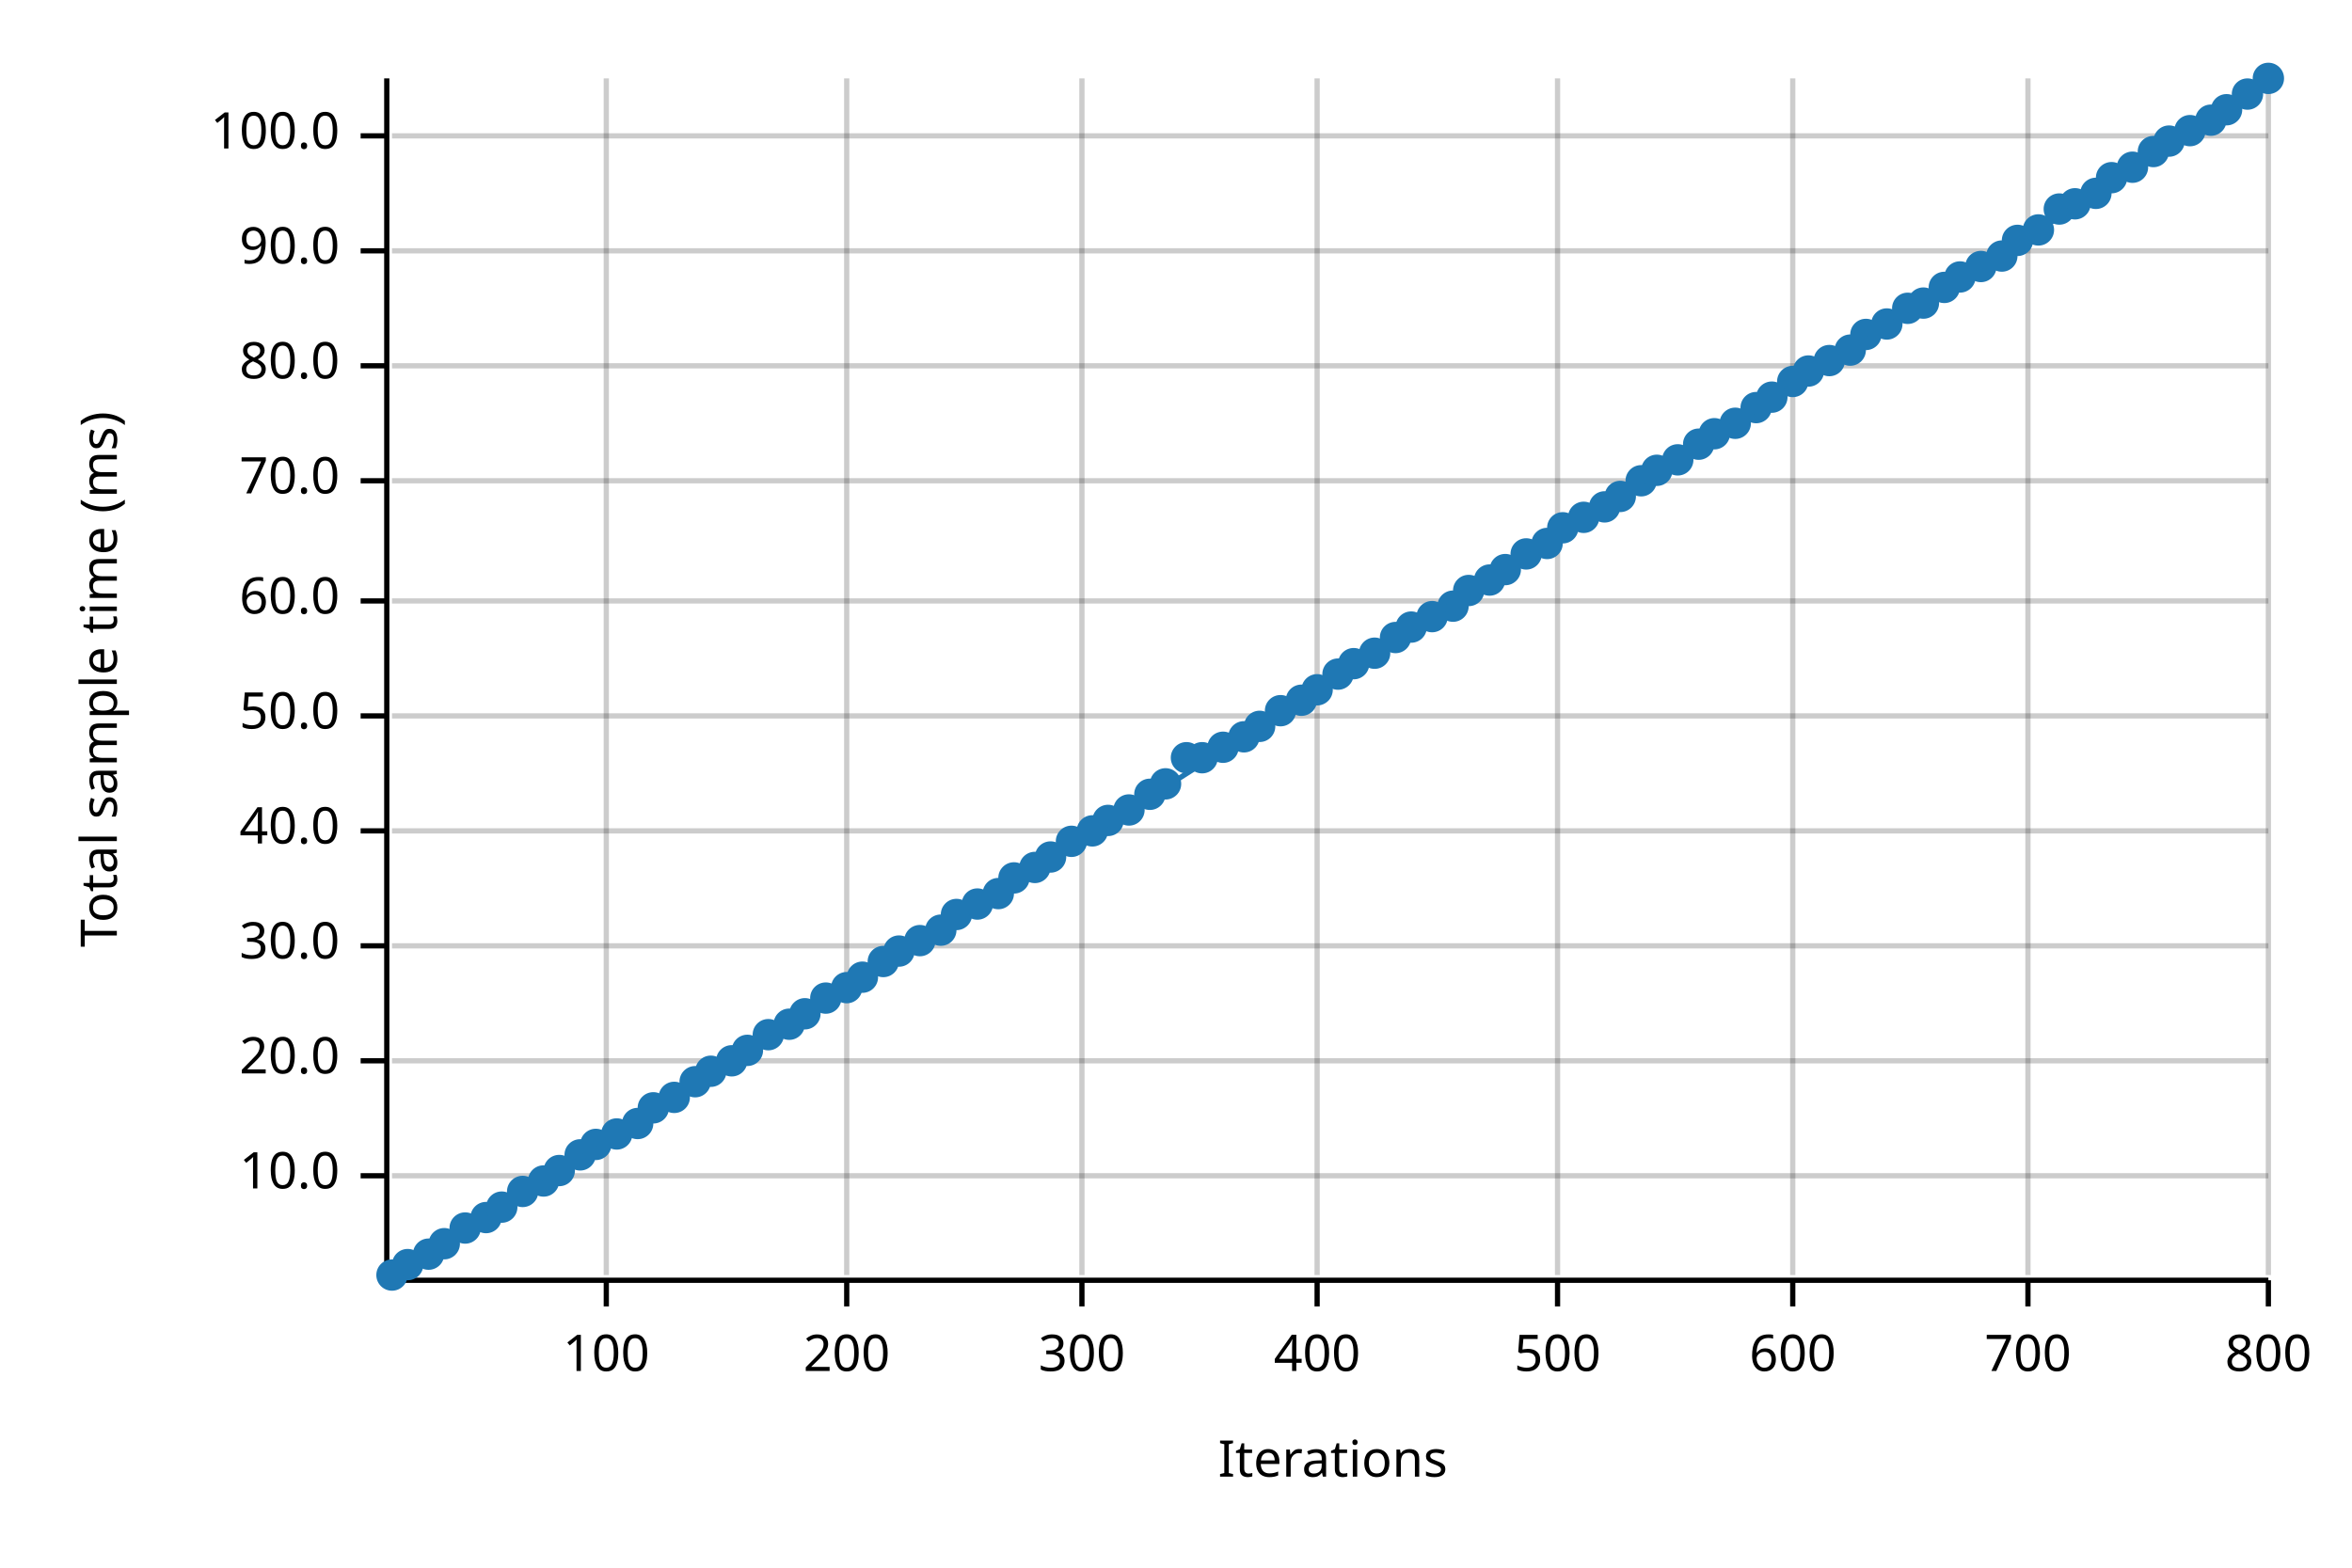
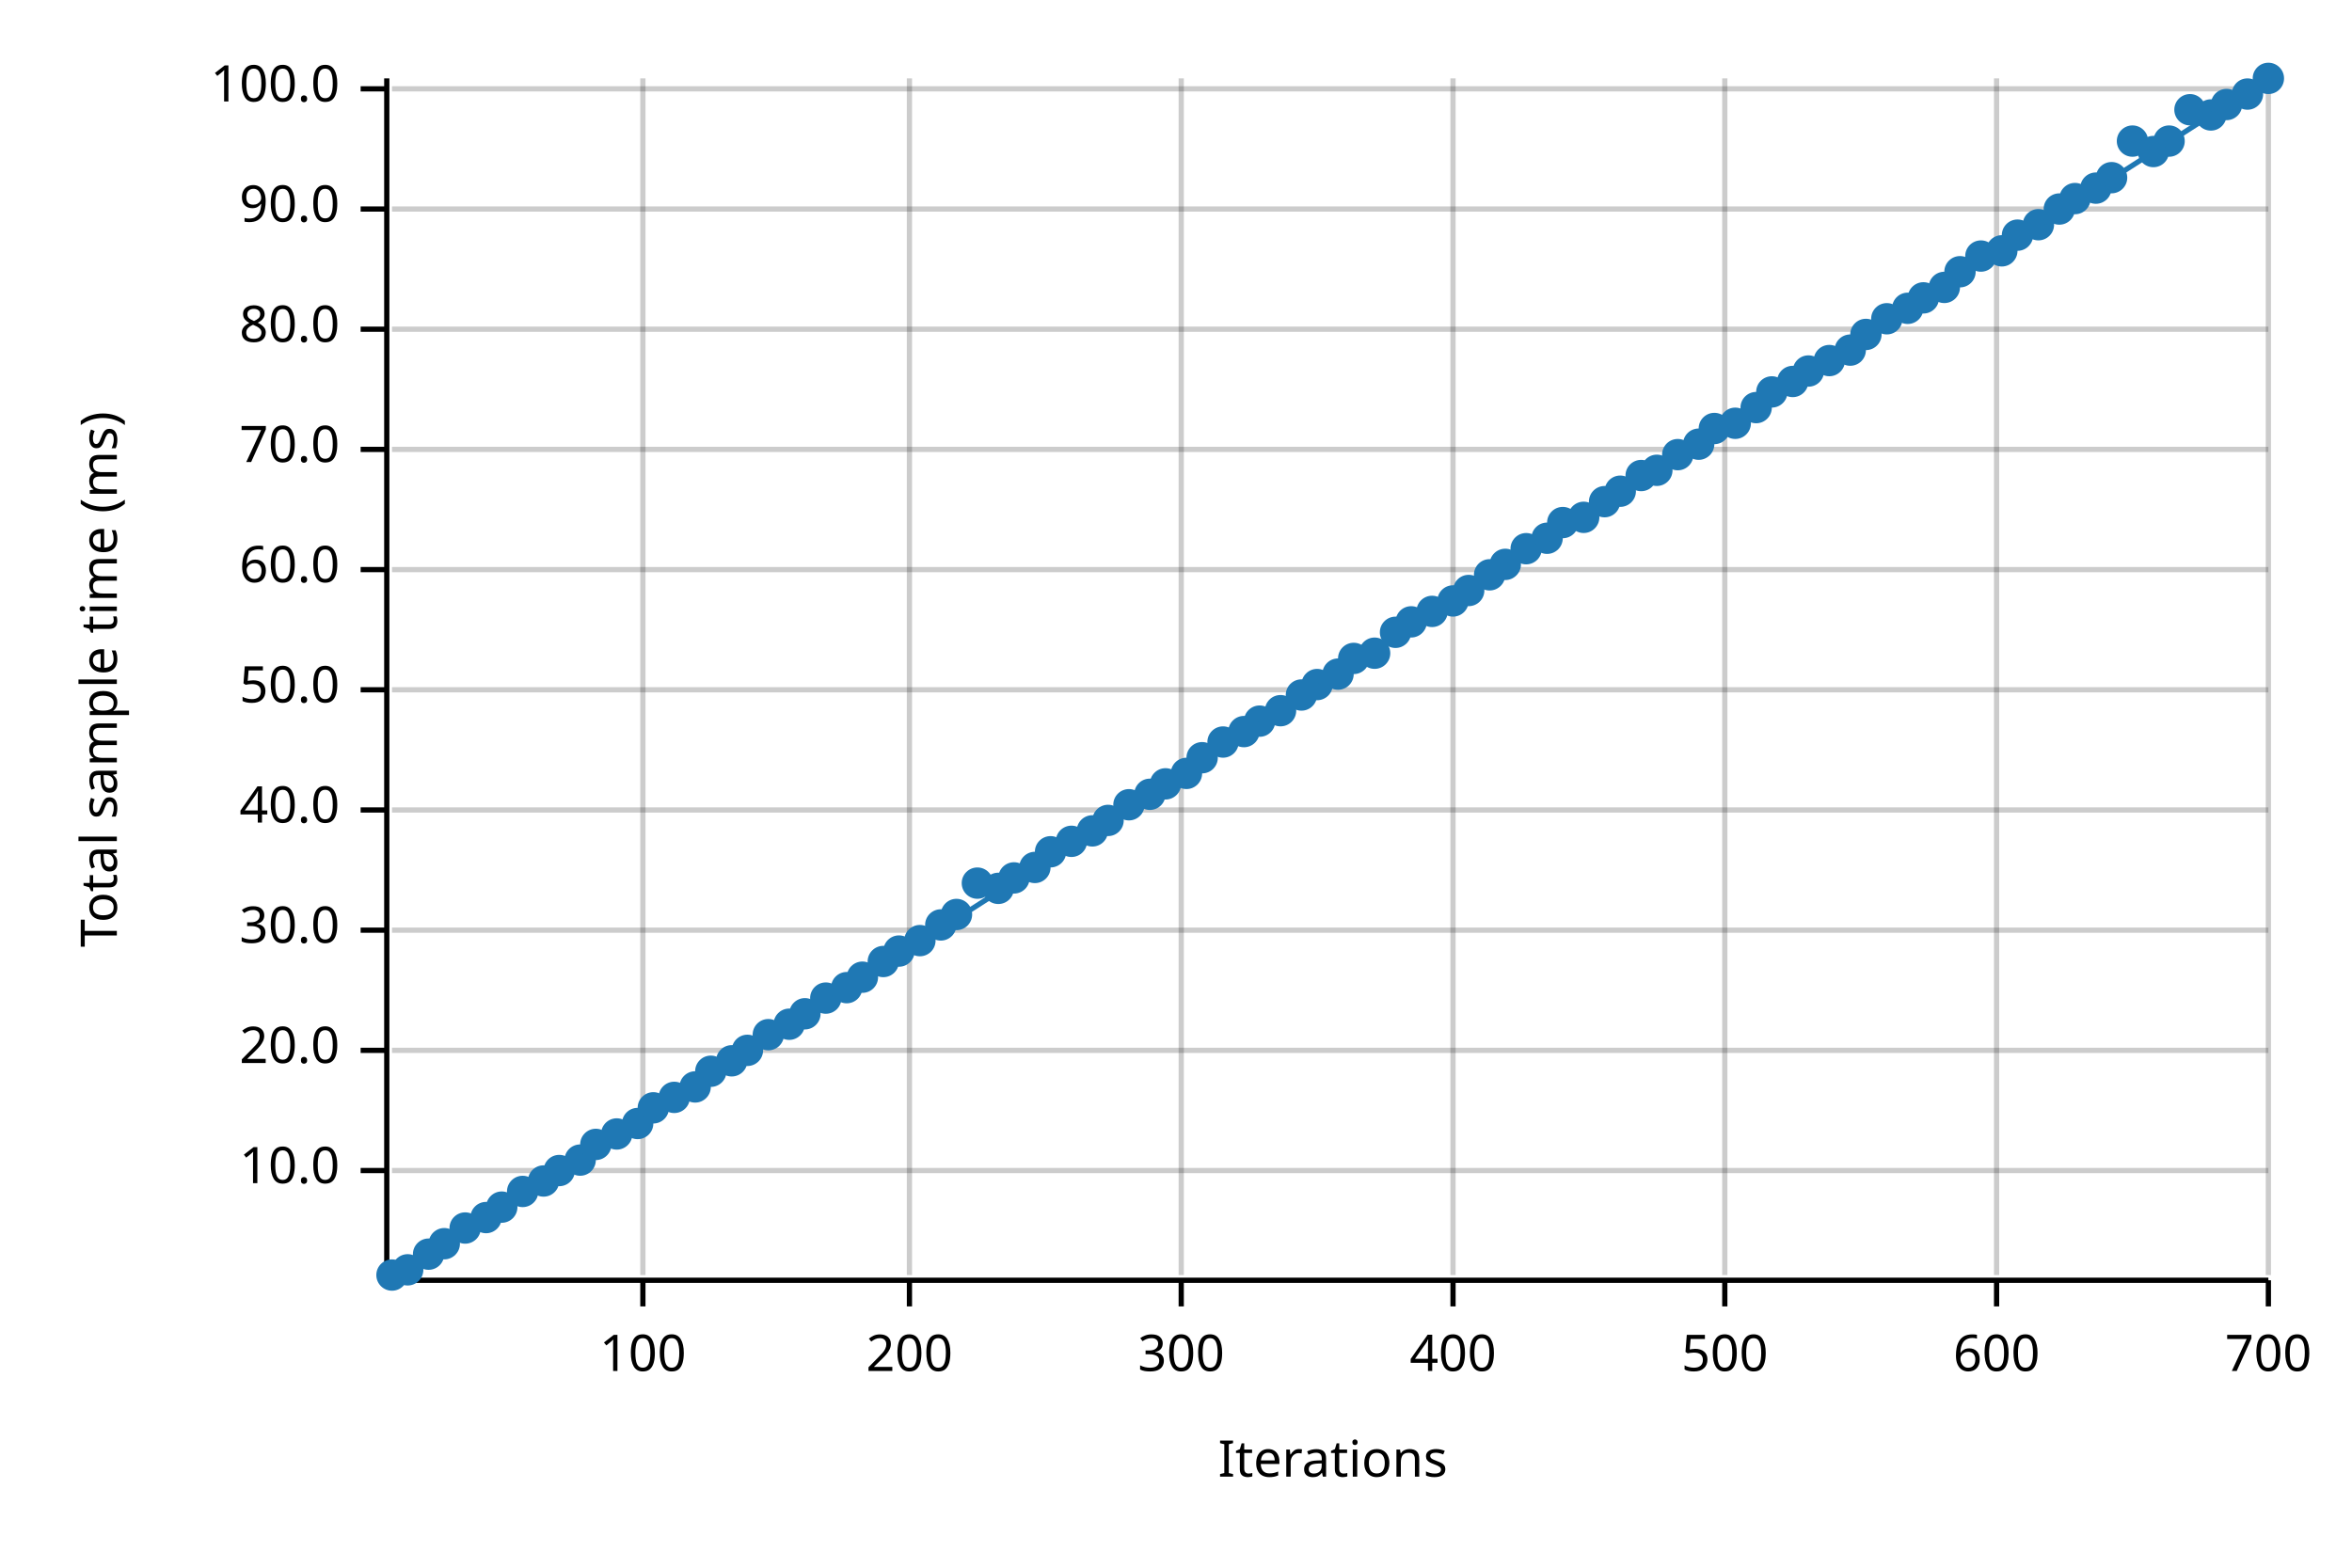
<svg xmlns="http://www.w3.org/2000/svg" width="450" height="300" viewBox="0 0 450 300">
  <text x="15" y="130" dy="0.76em" text-anchor="middle" font-family="sans-serif" font-size="9.677" opacity="1" fill="#000000" transform="rotate(270, 15, 130)">
Total sample time (ms)
</text>
  <text x="255" y="285" dy="-0.5ex" text-anchor="middle" font-family="sans-serif" font-size="9.677" opacity="1" fill="#000000">
Iterations
</text>
-   <line opacity="0.2" stroke="#000000" stroke-width="1" x1="116" y1="244" x2="116" y2="15" />
-   <line opacity="0.2" stroke="#000000" stroke-width="1" x1="162" y1="244" x2="162" y2="15" />
-   <line opacity="0.2" stroke="#000000" stroke-width="1" x1="207" y1="244" x2="207" y2="15" />
-   <line opacity="0.2" stroke="#000000" stroke-width="1" x1="252" y1="244" x2="252" y2="15" />
-   <line opacity="0.2" stroke="#000000" stroke-width="1" x1="298" y1="244" x2="298" y2="15" />
-   <line opacity="0.2" stroke="#000000" stroke-width="1" x1="343" y1="244" x2="343" y2="15" />
-   <line opacity="0.2" stroke="#000000" stroke-width="1" x1="388" y1="244" x2="388" y2="15" />
+   <line opacity="0.2" stroke="#000000" stroke-width="1" x1="123" y1="244" x2="123" y2="15" />
+   <line opacity="0.2" stroke="#000000" stroke-width="1" x1="174" y1="244" x2="174" y2="15" />
+   <line opacity="0.2" stroke="#000000" stroke-width="1" x1="226" y1="244" x2="226" y2="15" />
+   <line opacity="0.2" stroke="#000000" stroke-width="1" x1="278" y1="244" x2="278" y2="15" />
+   <line opacity="0.2" stroke="#000000" stroke-width="1" x1="330" y1="244" x2="330" y2="15" />
+   <line opacity="0.2" stroke="#000000" stroke-width="1" x1="382" y1="244" x2="382" y2="15" />
  <line opacity="0.2" stroke="#000000" stroke-width="1" x1="434" y1="244" x2="434" y2="15" />
-   <line opacity="0.2" stroke="#000000" stroke-width="1" x1="75" y1="225" x2="434" y2="225" />
-   <line opacity="0.2" stroke="#000000" stroke-width="1" x1="75" y1="203" x2="434" y2="203" />
-   <line opacity="0.2" stroke="#000000" stroke-width="1" x1="75" y1="181" x2="434" y2="181" />
-   <line opacity="0.2" stroke="#000000" stroke-width="1" x1="75" y1="159" x2="434" y2="159" />
-   <line opacity="0.2" stroke="#000000" stroke-width="1" x1="75" y1="137" x2="434" y2="137" />
-   <line opacity="0.2" stroke="#000000" stroke-width="1" x1="75" y1="115" x2="434" y2="115" />
-   <line opacity="0.2" stroke="#000000" stroke-width="1" x1="75" y1="92" x2="434" y2="92" />
-   <line opacity="0.2" stroke="#000000" stroke-width="1" x1="75" y1="70" x2="434" y2="70" />
-   <line opacity="0.2" stroke="#000000" stroke-width="1" x1="75" y1="48" x2="434" y2="48" />
-   <line opacity="0.2" stroke="#000000" stroke-width="1" x1="75" y1="26" x2="434" y2="26" />
+   <line opacity="0.2" stroke="#000000" stroke-width="1" x1="75" y1="224" x2="434" y2="224" />
+   <line opacity="0.2" stroke="#000000" stroke-width="1" x1="75" y1="201" x2="434" y2="201" />
+   <line opacity="0.2" stroke="#000000" stroke-width="1" x1="75" y1="178" x2="434" y2="178" />
+   <line opacity="0.2" stroke="#000000" stroke-width="1" x1="75" y1="155" x2="434" y2="155" />
+   <line opacity="0.2" stroke="#000000" stroke-width="1" x1="75" y1="132" x2="434" y2="132" />
+   <line opacity="0.2" stroke="#000000" stroke-width="1" x1="75" y1="109" x2="434" y2="109" />
+   <line opacity="0.2" stroke="#000000" stroke-width="1" x1="75" y1="86" x2="434" y2="86" />
+   <line opacity="0.2" stroke="#000000" stroke-width="1" x1="75" y1="63" x2="434" y2="63" />
+   <line opacity="0.2" stroke="#000000" stroke-width="1" x1="75" y1="40" x2="434" y2="40" />
+   <line opacity="0.2" stroke="#000000" stroke-width="1" x1="75" y1="17" x2="434" y2="17" />
  <polyline fill="none" opacity="1" stroke="#000000" stroke-width="1" points="74,15 74,244 " />
-   <text x="65" y="225" dy="0.5ex" text-anchor="end" font-family="sans-serif" font-size="9.677" opacity="1" fill="#000000">
+   <text x="65" y="224" dy="0.5ex" text-anchor="end" font-family="sans-serif" font-size="9.677" opacity="1" fill="#000000">
10.0
</text>
-   <polyline fill="none" opacity="1" stroke="#000000" stroke-width="1" points="69,225 74,225 " />
-   <text x="65" y="203" dy="0.5ex" text-anchor="end" font-family="sans-serif" font-size="9.677" opacity="1" fill="#000000">
+   <polyline fill="none" opacity="1" stroke="#000000" stroke-width="1" points="69,224 74,224 " />
+   <text x="65" y="201" dy="0.5ex" text-anchor="end" font-family="sans-serif" font-size="9.677" opacity="1" fill="#000000">
20.0
</text>
-   <polyline fill="none" opacity="1" stroke="#000000" stroke-width="1" points="69,203 74,203 " />
-   <text x="65" y="181" dy="0.5ex" text-anchor="end" font-family="sans-serif" font-size="9.677" opacity="1" fill="#000000">
+   <polyline fill="none" opacity="1" stroke="#000000" stroke-width="1" points="69,201 74,201 " />
+   <text x="65" y="178" dy="0.5ex" text-anchor="end" font-family="sans-serif" font-size="9.677" opacity="1" fill="#000000">
30.0
</text>
-   <polyline fill="none" opacity="1" stroke="#000000" stroke-width="1" points="69,181 74,181 " />
-   <text x="65" y="159" dy="0.5ex" text-anchor="end" font-family="sans-serif" font-size="9.677" opacity="1" fill="#000000">
+   <polyline fill="none" opacity="1" stroke="#000000" stroke-width="1" points="69,178 74,178 " />
+   <text x="65" y="155" dy="0.5ex" text-anchor="end" font-family="sans-serif" font-size="9.677" opacity="1" fill="#000000">
40.0
</text>
-   <polyline fill="none" opacity="1" stroke="#000000" stroke-width="1" points="69,159 74,159 " />
-   <text x="65" y="137" dy="0.5ex" text-anchor="end" font-family="sans-serif" font-size="9.677" opacity="1" fill="#000000">
+   <polyline fill="none" opacity="1" stroke="#000000" stroke-width="1" points="69,155 74,155 " />
+   <text x="65" y="132" dy="0.5ex" text-anchor="end" font-family="sans-serif" font-size="9.677" opacity="1" fill="#000000">
50.0
</text>
-   <polyline fill="none" opacity="1" stroke="#000000" stroke-width="1" points="69,137 74,137 " />
-   <text x="65" y="115" dy="0.5ex" text-anchor="end" font-family="sans-serif" font-size="9.677" opacity="1" fill="#000000">
+   <polyline fill="none" opacity="1" stroke="#000000" stroke-width="1" points="69,132 74,132 " />
+   <text x="65" y="109" dy="0.5ex" text-anchor="end" font-family="sans-serif" font-size="9.677" opacity="1" fill="#000000">
60.0
</text>
-   <polyline fill="none" opacity="1" stroke="#000000" stroke-width="1" points="69,115 74,115 " />
-   <text x="65" y="92" dy="0.5ex" text-anchor="end" font-family="sans-serif" font-size="9.677" opacity="1" fill="#000000">
+   <polyline fill="none" opacity="1" stroke="#000000" stroke-width="1" points="69,109 74,109 " />
+   <text x="65" y="86" dy="0.5ex" text-anchor="end" font-family="sans-serif" font-size="9.677" opacity="1" fill="#000000">
70.0
</text>
-   <polyline fill="none" opacity="1" stroke="#000000" stroke-width="1" points="69,92 74,92 " />
-   <text x="65" y="70" dy="0.5ex" text-anchor="end" font-family="sans-serif" font-size="9.677" opacity="1" fill="#000000">
+   <polyline fill="none" opacity="1" stroke="#000000" stroke-width="1" points="69,86 74,86 " />
+   <text x="65" y="63" dy="0.5ex" text-anchor="end" font-family="sans-serif" font-size="9.677" opacity="1" fill="#000000">
80.0
</text>
-   <polyline fill="none" opacity="1" stroke="#000000" stroke-width="1" points="69,70 74,70 " />
-   <text x="65" y="48" dy="0.5ex" text-anchor="end" font-family="sans-serif" font-size="9.677" opacity="1" fill="#000000">
+   <polyline fill="none" opacity="1" stroke="#000000" stroke-width="1" points="69,63 74,63 " />
+   <text x="65" y="40" dy="0.5ex" text-anchor="end" font-family="sans-serif" font-size="9.677" opacity="1" fill="#000000">
90.0
</text>
-   <polyline fill="none" opacity="1" stroke="#000000" stroke-width="1" points="69,48 74,48 " />
-   <text x="65" y="26" dy="0.5ex" text-anchor="end" font-family="sans-serif" font-size="9.677" opacity="1" fill="#000000">
+   <polyline fill="none" opacity="1" stroke="#000000" stroke-width="1" points="69,40 74,40 " />
+   <text x="65" y="17" dy="0.5ex" text-anchor="end" font-family="sans-serif" font-size="9.677" opacity="1" fill="#000000">
100.0
</text>
-   <polyline fill="none" opacity="1" stroke="#000000" stroke-width="1" points="69,26 74,26 " />
+   <polyline fill="none" opacity="1" stroke="#000000" stroke-width="1" points="69,17 74,17 " />
  <polyline fill="none" opacity="1" stroke="#000000" stroke-width="1" points="75,245 434,245 " />
-   <text x="116" y="255" dy="0.76em" text-anchor="middle" font-family="sans-serif" font-size="9.677" opacity="1" fill="#000000">
+   <text x="123" y="255" dy="0.76em" text-anchor="middle" font-family="sans-serif" font-size="9.677" opacity="1" fill="#000000">
100
</text>
-   <polyline fill="none" opacity="1" stroke="#000000" stroke-width="1" points="116,245 116,250 " />
-   <text x="162" y="255" dy="0.76em" text-anchor="middle" font-family="sans-serif" font-size="9.677" opacity="1" fill="#000000">
+   <polyline fill="none" opacity="1" stroke="#000000" stroke-width="1" points="123,245 123,250 " />
+   <text x="174" y="255" dy="0.76em" text-anchor="middle" font-family="sans-serif" font-size="9.677" opacity="1" fill="#000000">
200
</text>
-   <polyline fill="none" opacity="1" stroke="#000000" stroke-width="1" points="162,245 162,250 " />
-   <text x="207" y="255" dy="0.76em" text-anchor="middle" font-family="sans-serif" font-size="9.677" opacity="1" fill="#000000">
+   <polyline fill="none" opacity="1" stroke="#000000" stroke-width="1" points="174,245 174,250 " />
+   <text x="226" y="255" dy="0.76em" text-anchor="middle" font-family="sans-serif" font-size="9.677" opacity="1" fill="#000000">
300
</text>
-   <polyline fill="none" opacity="1" stroke="#000000" stroke-width="1" points="207,245 207,250 " />
-   <text x="252" y="255" dy="0.76em" text-anchor="middle" font-family="sans-serif" font-size="9.677" opacity="1" fill="#000000">
+   <polyline fill="none" opacity="1" stroke="#000000" stroke-width="1" points="226,245 226,250 " />
+   <text x="278" y="255" dy="0.76em" text-anchor="middle" font-family="sans-serif" font-size="9.677" opacity="1" fill="#000000">
400
</text>
-   <polyline fill="none" opacity="1" stroke="#000000" stroke-width="1" points="252,245 252,250 " />
-   <text x="298" y="255" dy="0.76em" text-anchor="middle" font-family="sans-serif" font-size="9.677" opacity="1" fill="#000000">
+   <polyline fill="none" opacity="1" stroke="#000000" stroke-width="1" points="278,245 278,250 " />
+   <text x="330" y="255" dy="0.76em" text-anchor="middle" font-family="sans-serif" font-size="9.677" opacity="1" fill="#000000">
500
</text>
-   <polyline fill="none" opacity="1" stroke="#000000" stroke-width="1" points="298,245 298,250 " />
-   <text x="343" y="255" dy="0.76em" text-anchor="middle" font-family="sans-serif" font-size="9.677" opacity="1" fill="#000000">
+   <polyline fill="none" opacity="1" stroke="#000000" stroke-width="1" points="330,245 330,250 " />
+   <text x="382" y="255" dy="0.76em" text-anchor="middle" font-family="sans-serif" font-size="9.677" opacity="1" fill="#000000">
600
</text>
-   <polyline fill="none" opacity="1" stroke="#000000" stroke-width="1" points="343,245 343,250 " />
-   <text x="388" y="255" dy="0.76em" text-anchor="middle" font-family="sans-serif" font-size="9.677" opacity="1" fill="#000000">
+   <polyline fill="none" opacity="1" stroke="#000000" stroke-width="1" points="382,245 382,250 " />
+   <text x="434" y="255" dy="0.76em" text-anchor="middle" font-family="sans-serif" font-size="9.677" opacity="1" fill="#000000">
700
- </text>
-   <polyline fill="none" opacity="1" stroke="#000000" stroke-width="1" points="388,245 388,250 " />
-   <text x="434" y="255" dy="0.76em" text-anchor="middle" font-family="sans-serif" font-size="9.677" opacity="1" fill="#000000">
- 800
</text>
  <polyline fill="none" opacity="1" stroke="#000000" stroke-width="1" points="434,245 434,250 " />
  <circle cx="75" cy="244" r="3" opacity="1" fill="#1F78B4" stroke="none" stroke-width="1" />
-   <circle cx="78" cy="242" r="3" opacity="1" fill="#1F78B4" stroke="none" stroke-width="1" />
+   <circle cx="78" cy="243" r="3" opacity="1" fill="#1F78B4" stroke="none" stroke-width="1" />
  <circle cx="82" cy="240" r="3" opacity="1" fill="#1F78B4" stroke="none" stroke-width="1" />
  <circle cx="85" cy="238" r="3" opacity="1" fill="#1F78B4" stroke="none" stroke-width="1" />
  <circle cx="89" cy="235" r="3" opacity="1" fill="#1F78B4" stroke="none" stroke-width="1" />
  <circle cx="93" cy="233" r="3" opacity="1" fill="#1F78B4" stroke="none" stroke-width="1" />
  <circle cx="96" cy="231" r="3" opacity="1" fill="#1F78B4" stroke="none" stroke-width="1" />
  <circle cx="100" cy="228" r="3" opacity="1" fill="#1F78B4" stroke="none" stroke-width="1" />
  <circle cx="104" cy="226" r="3" opacity="1" fill="#1F78B4" stroke="none" stroke-width="1" />
  <circle cx="107" cy="224" r="3" opacity="1" fill="#1F78B4" stroke="none" stroke-width="1" />
-   <circle cx="111" cy="221" r="3" opacity="1" fill="#1F78B4" stroke="none" stroke-width="1" />
+   <circle cx="111" cy="222" r="3" opacity="1" fill="#1F78B4" stroke="none" stroke-width="1" />
  <circle cx="114" cy="219" r="3" opacity="1" fill="#1F78B4" stroke="none" stroke-width="1" />
  <circle cx="118" cy="217" r="3" opacity="1" fill="#1F78B4" stroke="none" stroke-width="1" />
  <circle cx="122" cy="215" r="3" opacity="1" fill="#1F78B4" stroke="none" stroke-width="1" />
  <circle cx="125" cy="212" r="3" opacity="1" fill="#1F78B4" stroke="none" stroke-width="1" />
  <circle cx="129" cy="210" r="3" opacity="1" fill="#1F78B4" stroke="none" stroke-width="1" />
-   <circle cx="133" cy="207" r="3" opacity="1" fill="#1F78B4" stroke="none" stroke-width="1" />
+   <circle cx="133" cy="208" r="3" opacity="1" fill="#1F78B4" stroke="none" stroke-width="1" />
  <circle cx="136" cy="205" r="3" opacity="1" fill="#1F78B4" stroke="none" stroke-width="1" />
  <circle cx="140" cy="203" r="3" opacity="1" fill="#1F78B4" stroke="none" stroke-width="1" />
  <circle cx="143" cy="201" r="3" opacity="1" fill="#1F78B4" stroke="none" stroke-width="1" />
  <circle cx="147" cy="198" r="3" opacity="1" fill="#1F78B4" stroke="none" stroke-width="1" />
  <circle cx="151" cy="196" r="3" opacity="1" fill="#1F78B4" stroke="none" stroke-width="1" />
  <circle cx="154" cy="194" r="3" opacity="1" fill="#1F78B4" stroke="none" stroke-width="1" />
  <circle cx="158" cy="191" r="3" opacity="1" fill="#1F78B4" stroke="none" stroke-width="1" />
  <circle cx="162" cy="189" r="3" opacity="1" fill="#1F78B4" stroke="none" stroke-width="1" />
  <circle cx="165" cy="187" r="3" opacity="1" fill="#1F78B4" stroke="none" stroke-width="1" />
  <circle cx="169" cy="184" r="3" opacity="1" fill="#1F78B4" stroke="none" stroke-width="1" />
  <circle cx="172" cy="182" r="3" opacity="1" fill="#1F78B4" stroke="none" stroke-width="1" />
  <circle cx="176" cy="180" r="3" opacity="1" fill="#1F78B4" stroke="none" stroke-width="1" />
-   <circle cx="180" cy="178" r="3" opacity="1" fill="#1F78B4" stroke="none" stroke-width="1" />
+   <circle cx="180" cy="177" r="3" opacity="1" fill="#1F78B4" stroke="none" stroke-width="1" />
  <circle cx="183" cy="175" r="3" opacity="1" fill="#1F78B4" stroke="none" stroke-width="1" />
-   <circle cx="187" cy="173" r="3" opacity="1" fill="#1F78B4" stroke="none" stroke-width="1" />
-   <circle cx="191" cy="171" r="3" opacity="1" fill="#1F78B4" stroke="none" stroke-width="1" />
+   <circle cx="187" cy="169" r="3" opacity="1" fill="#1F78B4" stroke="none" stroke-width="1" />
+   <circle cx="191" cy="170" r="3" opacity="1" fill="#1F78B4" stroke="none" stroke-width="1" />
  <circle cx="194" cy="168" r="3" opacity="1" fill="#1F78B4" stroke="none" stroke-width="1" />
  <circle cx="198" cy="166" r="3" opacity="1" fill="#1F78B4" stroke="none" stroke-width="1" />
-   <circle cx="201" cy="164" r="3" opacity="1" fill="#1F78B4" stroke="none" stroke-width="1" />
+   <circle cx="201" cy="163" r="3" opacity="1" fill="#1F78B4" stroke="none" stroke-width="1" />
  <circle cx="205" cy="161" r="3" opacity="1" fill="#1F78B4" stroke="none" stroke-width="1" />
  <circle cx="209" cy="159" r="3" opacity="1" fill="#1F78B4" stroke="none" stroke-width="1" />
  <circle cx="212" cy="157" r="3" opacity="1" fill="#1F78B4" stroke="none" stroke-width="1" />
-   <circle cx="216" cy="155" r="3" opacity="1" fill="#1F78B4" stroke="none" stroke-width="1" />
+   <circle cx="216" cy="154" r="3" opacity="1" fill="#1F78B4" stroke="none" stroke-width="1" />
  <circle cx="220" cy="152" r="3" opacity="1" fill="#1F78B4" stroke="none" stroke-width="1" />
  <circle cx="223" cy="150" r="3" opacity="1" fill="#1F78B4" stroke="none" stroke-width="1" />
-   <circle cx="227" cy="145" r="3" opacity="1" fill="#1F78B4" stroke="none" stroke-width="1" />
+   <circle cx="227" cy="148" r="3" opacity="1" fill="#1F78B4" stroke="none" stroke-width="1" />
  <circle cx="230" cy="145" r="3" opacity="1" fill="#1F78B4" stroke="none" stroke-width="1" />
-   <circle cx="234" cy="143" r="3" opacity="1" fill="#1F78B4" stroke="none" stroke-width="1" />
-   <circle cx="238" cy="141" r="3" opacity="1" fill="#1F78B4" stroke="none" stroke-width="1" />
-   <circle cx="241" cy="139" r="3" opacity="1" fill="#1F78B4" stroke="none" stroke-width="1" />
+   <circle cx="234" cy="142" r="3" opacity="1" fill="#1F78B4" stroke="none" stroke-width="1" />
+   <circle cx="238" cy="140" r="3" opacity="1" fill="#1F78B4" stroke="none" stroke-width="1" />
+   <circle cx="241" cy="138" r="3" opacity="1" fill="#1F78B4" stroke="none" stroke-width="1" />
  <circle cx="245" cy="136" r="3" opacity="1" fill="#1F78B4" stroke="none" stroke-width="1" />
-   <circle cx="249" cy="134" r="3" opacity="1" fill="#1F78B4" stroke="none" stroke-width="1" />
-   <circle cx="252" cy="132" r="3" opacity="1" fill="#1F78B4" stroke="none" stroke-width="1" />
+   <circle cx="249" cy="133" r="3" opacity="1" fill="#1F78B4" stroke="none" stroke-width="1" />
+   <circle cx="252" cy="131" r="3" opacity="1" fill="#1F78B4" stroke="none" stroke-width="1" />
  <circle cx="256" cy="129" r="3" opacity="1" fill="#1F78B4" stroke="none" stroke-width="1" />
-   <circle cx="259" cy="127" r="3" opacity="1" fill="#1F78B4" stroke="none" stroke-width="1" />
+   <circle cx="259" cy="126" r="3" opacity="1" fill="#1F78B4" stroke="none" stroke-width="1" />
  <circle cx="263" cy="125" r="3" opacity="1" fill="#1F78B4" stroke="none" stroke-width="1" />
-   <circle cx="267" cy="122" r="3" opacity="1" fill="#1F78B4" stroke="none" stroke-width="1" />
-   <circle cx="270" cy="120" r="3" opacity="1" fill="#1F78B4" stroke="none" stroke-width="1" />
-   <circle cx="274" cy="118" r="3" opacity="1" fill="#1F78B4" stroke="none" stroke-width="1" />
-   <circle cx="278" cy="116" r="3" opacity="1" fill="#1F78B4" stroke="none" stroke-width="1" />
+   <circle cx="267" cy="121" r="3" opacity="1" fill="#1F78B4" stroke="none" stroke-width="1" />
+   <circle cx="270" cy="119" r="3" opacity="1" fill="#1F78B4" stroke="none" stroke-width="1" />
+   <circle cx="274" cy="117" r="3" opacity="1" fill="#1F78B4" stroke="none" stroke-width="1" />
+   <circle cx="278" cy="115" r="3" opacity="1" fill="#1F78B4" stroke="none" stroke-width="1" />
  <circle cx="281" cy="113" r="3" opacity="1" fill="#1F78B4" stroke="none" stroke-width="1" />
-   <circle cx="285" cy="111" r="3" opacity="1" fill="#1F78B4" stroke="none" stroke-width="1" />
-   <circle cx="288" cy="109" r="3" opacity="1" fill="#1F78B4" stroke="none" stroke-width="1" />
-   <circle cx="292" cy="106" r="3" opacity="1" fill="#1F78B4" stroke="none" stroke-width="1" />
-   <circle cx="296" cy="104" r="3" opacity="1" fill="#1F78B4" stroke="none" stroke-width="1" />
-   <circle cx="299" cy="101" r="3" opacity="1" fill="#1F78B4" stroke="none" stroke-width="1" />
+   <circle cx="285" cy="110" r="3" opacity="1" fill="#1F78B4" stroke="none" stroke-width="1" />
+   <circle cx="288" cy="108" r="3" opacity="1" fill="#1F78B4" stroke="none" stroke-width="1" />
+   <circle cx="292" cy="105" r="3" opacity="1" fill="#1F78B4" stroke="none" stroke-width="1" />
+   <circle cx="296" cy="103" r="3" opacity="1" fill="#1F78B4" stroke="none" stroke-width="1" />
+   <circle cx="299" cy="100" r="3" opacity="1" fill="#1F78B4" stroke="none" stroke-width="1" />
  <circle cx="303" cy="99" r="3" opacity="1" fill="#1F78B4" stroke="none" stroke-width="1" />
-   <circle cx="307" cy="97" r="3" opacity="1" fill="#1F78B4" stroke="none" stroke-width="1" />
-   <circle cx="310" cy="95" r="3" opacity="1" fill="#1F78B4" stroke="none" stroke-width="1" />
-   <circle cx="314" cy="92" r="3" opacity="1" fill="#1F78B4" stroke="none" stroke-width="1" />
+   <circle cx="307" cy="96" r="3" opacity="1" fill="#1F78B4" stroke="none" stroke-width="1" />
+   <circle cx="310" cy="94" r="3" opacity="1" fill="#1F78B4" stroke="none" stroke-width="1" />
+   <circle cx="314" cy="91" r="3" opacity="1" fill="#1F78B4" stroke="none" stroke-width="1" />
  <circle cx="317" cy="90" r="3" opacity="1" fill="#1F78B4" stroke="none" stroke-width="1" />
-   <circle cx="321" cy="88" r="3" opacity="1" fill="#1F78B4" stroke="none" stroke-width="1" />
+   <circle cx="321" cy="87" r="3" opacity="1" fill="#1F78B4" stroke="none" stroke-width="1" />
  <circle cx="325" cy="85" r="3" opacity="1" fill="#1F78B4" stroke="none" stroke-width="1" />
-   <circle cx="328" cy="83" r="3" opacity="1" fill="#1F78B4" stroke="none" stroke-width="1" />
+   <circle cx="328" cy="82" r="3" opacity="1" fill="#1F78B4" stroke="none" stroke-width="1" />
  <circle cx="332" cy="81" r="3" opacity="1" fill="#1F78B4" stroke="none" stroke-width="1" />
  <circle cx="336" cy="78" r="3" opacity="1" fill="#1F78B4" stroke="none" stroke-width="1" />
-   <circle cx="339" cy="76" r="3" opacity="1" fill="#1F78B4" stroke="none" stroke-width="1" />
+   <circle cx="339" cy="75" r="3" opacity="1" fill="#1F78B4" stroke="none" stroke-width="1" />
  <circle cx="343" cy="73" r="3" opacity="1" fill="#1F78B4" stroke="none" stroke-width="1" />
  <circle cx="346" cy="71" r="3" opacity="1" fill="#1F78B4" stroke="none" stroke-width="1" />
  <circle cx="350" cy="69" r="3" opacity="1" fill="#1F78B4" stroke="none" stroke-width="1" />
  <circle cx="354" cy="67" r="3" opacity="1" fill="#1F78B4" stroke="none" stroke-width="1" />
  <circle cx="357" cy="64" r="3" opacity="1" fill="#1F78B4" stroke="none" stroke-width="1" />
-   <circle cx="361" cy="62" r="3" opacity="1" fill="#1F78B4" stroke="none" stroke-width="1" />
+   <circle cx="361" cy="61" r="3" opacity="1" fill="#1F78B4" stroke="none" stroke-width="1" />
  <circle cx="365" cy="59" r="3" opacity="1" fill="#1F78B4" stroke="none" stroke-width="1" />
-   <circle cx="368" cy="58" r="3" opacity="1" fill="#1F78B4" stroke="none" stroke-width="1" />
+   <circle cx="368" cy="57" r="3" opacity="1" fill="#1F78B4" stroke="none" stroke-width="1" />
  <circle cx="372" cy="55" r="3" opacity="1" fill="#1F78B4" stroke="none" stroke-width="1" />
-   <circle cx="375" cy="53" r="3" opacity="1" fill="#1F78B4" stroke="none" stroke-width="1" />
-   <circle cx="379" cy="51" r="3" opacity="1" fill="#1F78B4" stroke="none" stroke-width="1" />
-   <circle cx="383" cy="49" r="3" opacity="1" fill="#1F78B4" stroke="none" stroke-width="1" />
-   <circle cx="386" cy="46" r="3" opacity="1" fill="#1F78B4" stroke="none" stroke-width="1" />
-   <circle cx="390" cy="44" r="3" opacity="1" fill="#1F78B4" stroke="none" stroke-width="1" />
+   <circle cx="375" cy="52" r="3" opacity="1" fill="#1F78B4" stroke="none" stroke-width="1" />
+   <circle cx="379" cy="49" r="3" opacity="1" fill="#1F78B4" stroke="none" stroke-width="1" />
+   <circle cx="383" cy="48" r="3" opacity="1" fill="#1F78B4" stroke="none" stroke-width="1" />
+   <circle cx="386" cy="45" r="3" opacity="1" fill="#1F78B4" stroke="none" stroke-width="1" />
+   <circle cx="390" cy="43" r="3" opacity="1" fill="#1F78B4" stroke="none" stroke-width="1" />
  <circle cx="394" cy="40" r="3" opacity="1" fill="#1F78B4" stroke="none" stroke-width="1" />
-   <circle cx="397" cy="39" r="3" opacity="1" fill="#1F78B4" stroke="none" stroke-width="1" />
-   <circle cx="401" cy="37" r="3" opacity="1" fill="#1F78B4" stroke="none" stroke-width="1" />
+   <circle cx="397" cy="38" r="3" opacity="1" fill="#1F78B4" stroke="none" stroke-width="1" />
+   <circle cx="401" cy="36" r="3" opacity="1" fill="#1F78B4" stroke="none" stroke-width="1" />
  <circle cx="404" cy="34" r="3" opacity="1" fill="#1F78B4" stroke="none" stroke-width="1" />
-   <circle cx="408" cy="32" r="3" opacity="1" fill="#1F78B4" stroke="none" stroke-width="1" />
+   <circle cx="408" cy="27" r="3" opacity="1" fill="#1F78B4" stroke="none" stroke-width="1" />
  <circle cx="412" cy="29" r="3" opacity="1" fill="#1F78B4" stroke="none" stroke-width="1" />
  <circle cx="415" cy="27" r="3" opacity="1" fill="#1F78B4" stroke="none" stroke-width="1" />
-   <circle cx="419" cy="25" r="3" opacity="1" fill="#1F78B4" stroke="none" stroke-width="1" />
-   <circle cx="423" cy="23" r="3" opacity="1" fill="#1F78B4" stroke="none" stroke-width="1" />
-   <circle cx="426" cy="21" r="3" opacity="1" fill="#1F78B4" stroke="none" stroke-width="1" />
+   <circle cx="419" cy="21" r="3" opacity="1" fill="#1F78B4" stroke="none" stroke-width="1" />
+   <circle cx="423" cy="22" r="3" opacity="1" fill="#1F78B4" stroke="none" stroke-width="1" />
+   <circle cx="426" cy="20" r="3" opacity="1" fill="#1F78B4" stroke="none" stroke-width="1" />
  <circle cx="430" cy="18" r="3" opacity="1" fill="#1F78B4" stroke="none" stroke-width="1" />
  <circle cx="434" cy="15" r="3" opacity="1" fill="#1F78B4" stroke="none" stroke-width="1" />
-   <polyline fill="none" opacity="1" stroke="#1F78B4" stroke-width="1" points="75,245 434,16 " />
-   <polygon opacity="0.25" fill="#1F78B4" points="75,245 434,16 434,16 " />
+   <polyline fill="none" opacity="1" stroke="#1F78B4" stroke-width="1" points="75,245 434,15 " />
+   <polygon opacity="0.25" fill="#1F78B4" points="75,245 434,15 434,15 " />
</svg>
